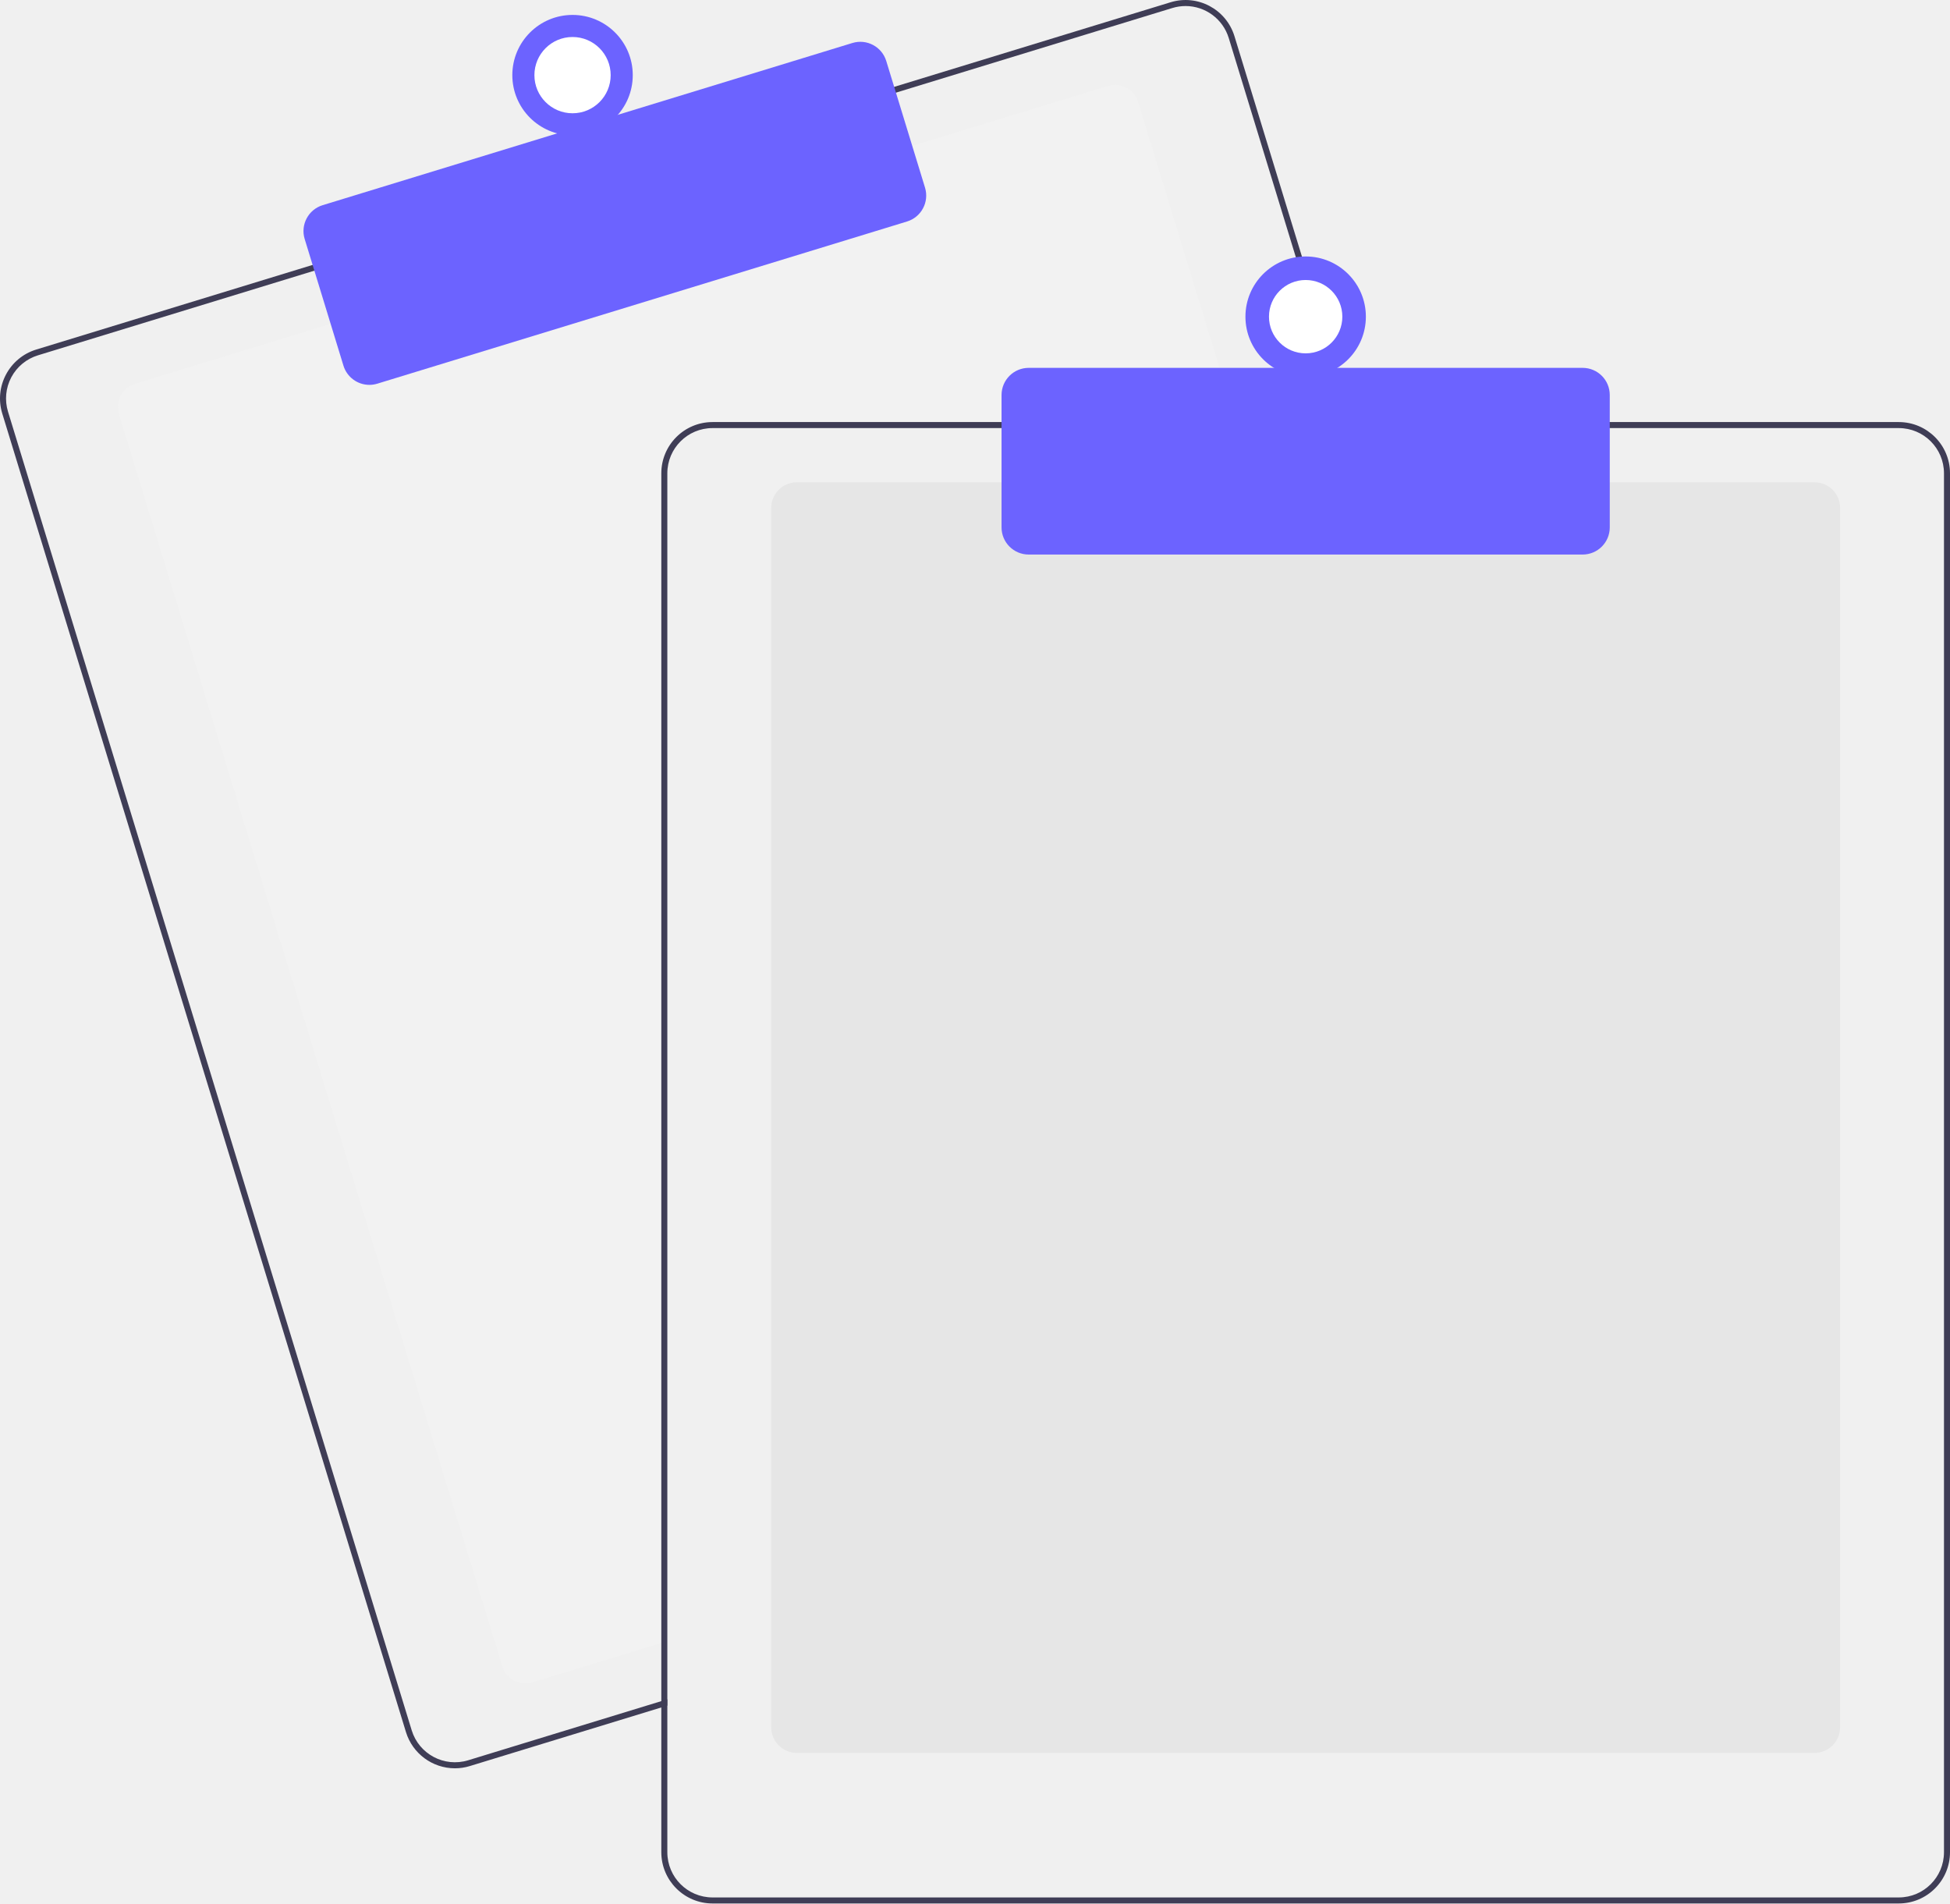
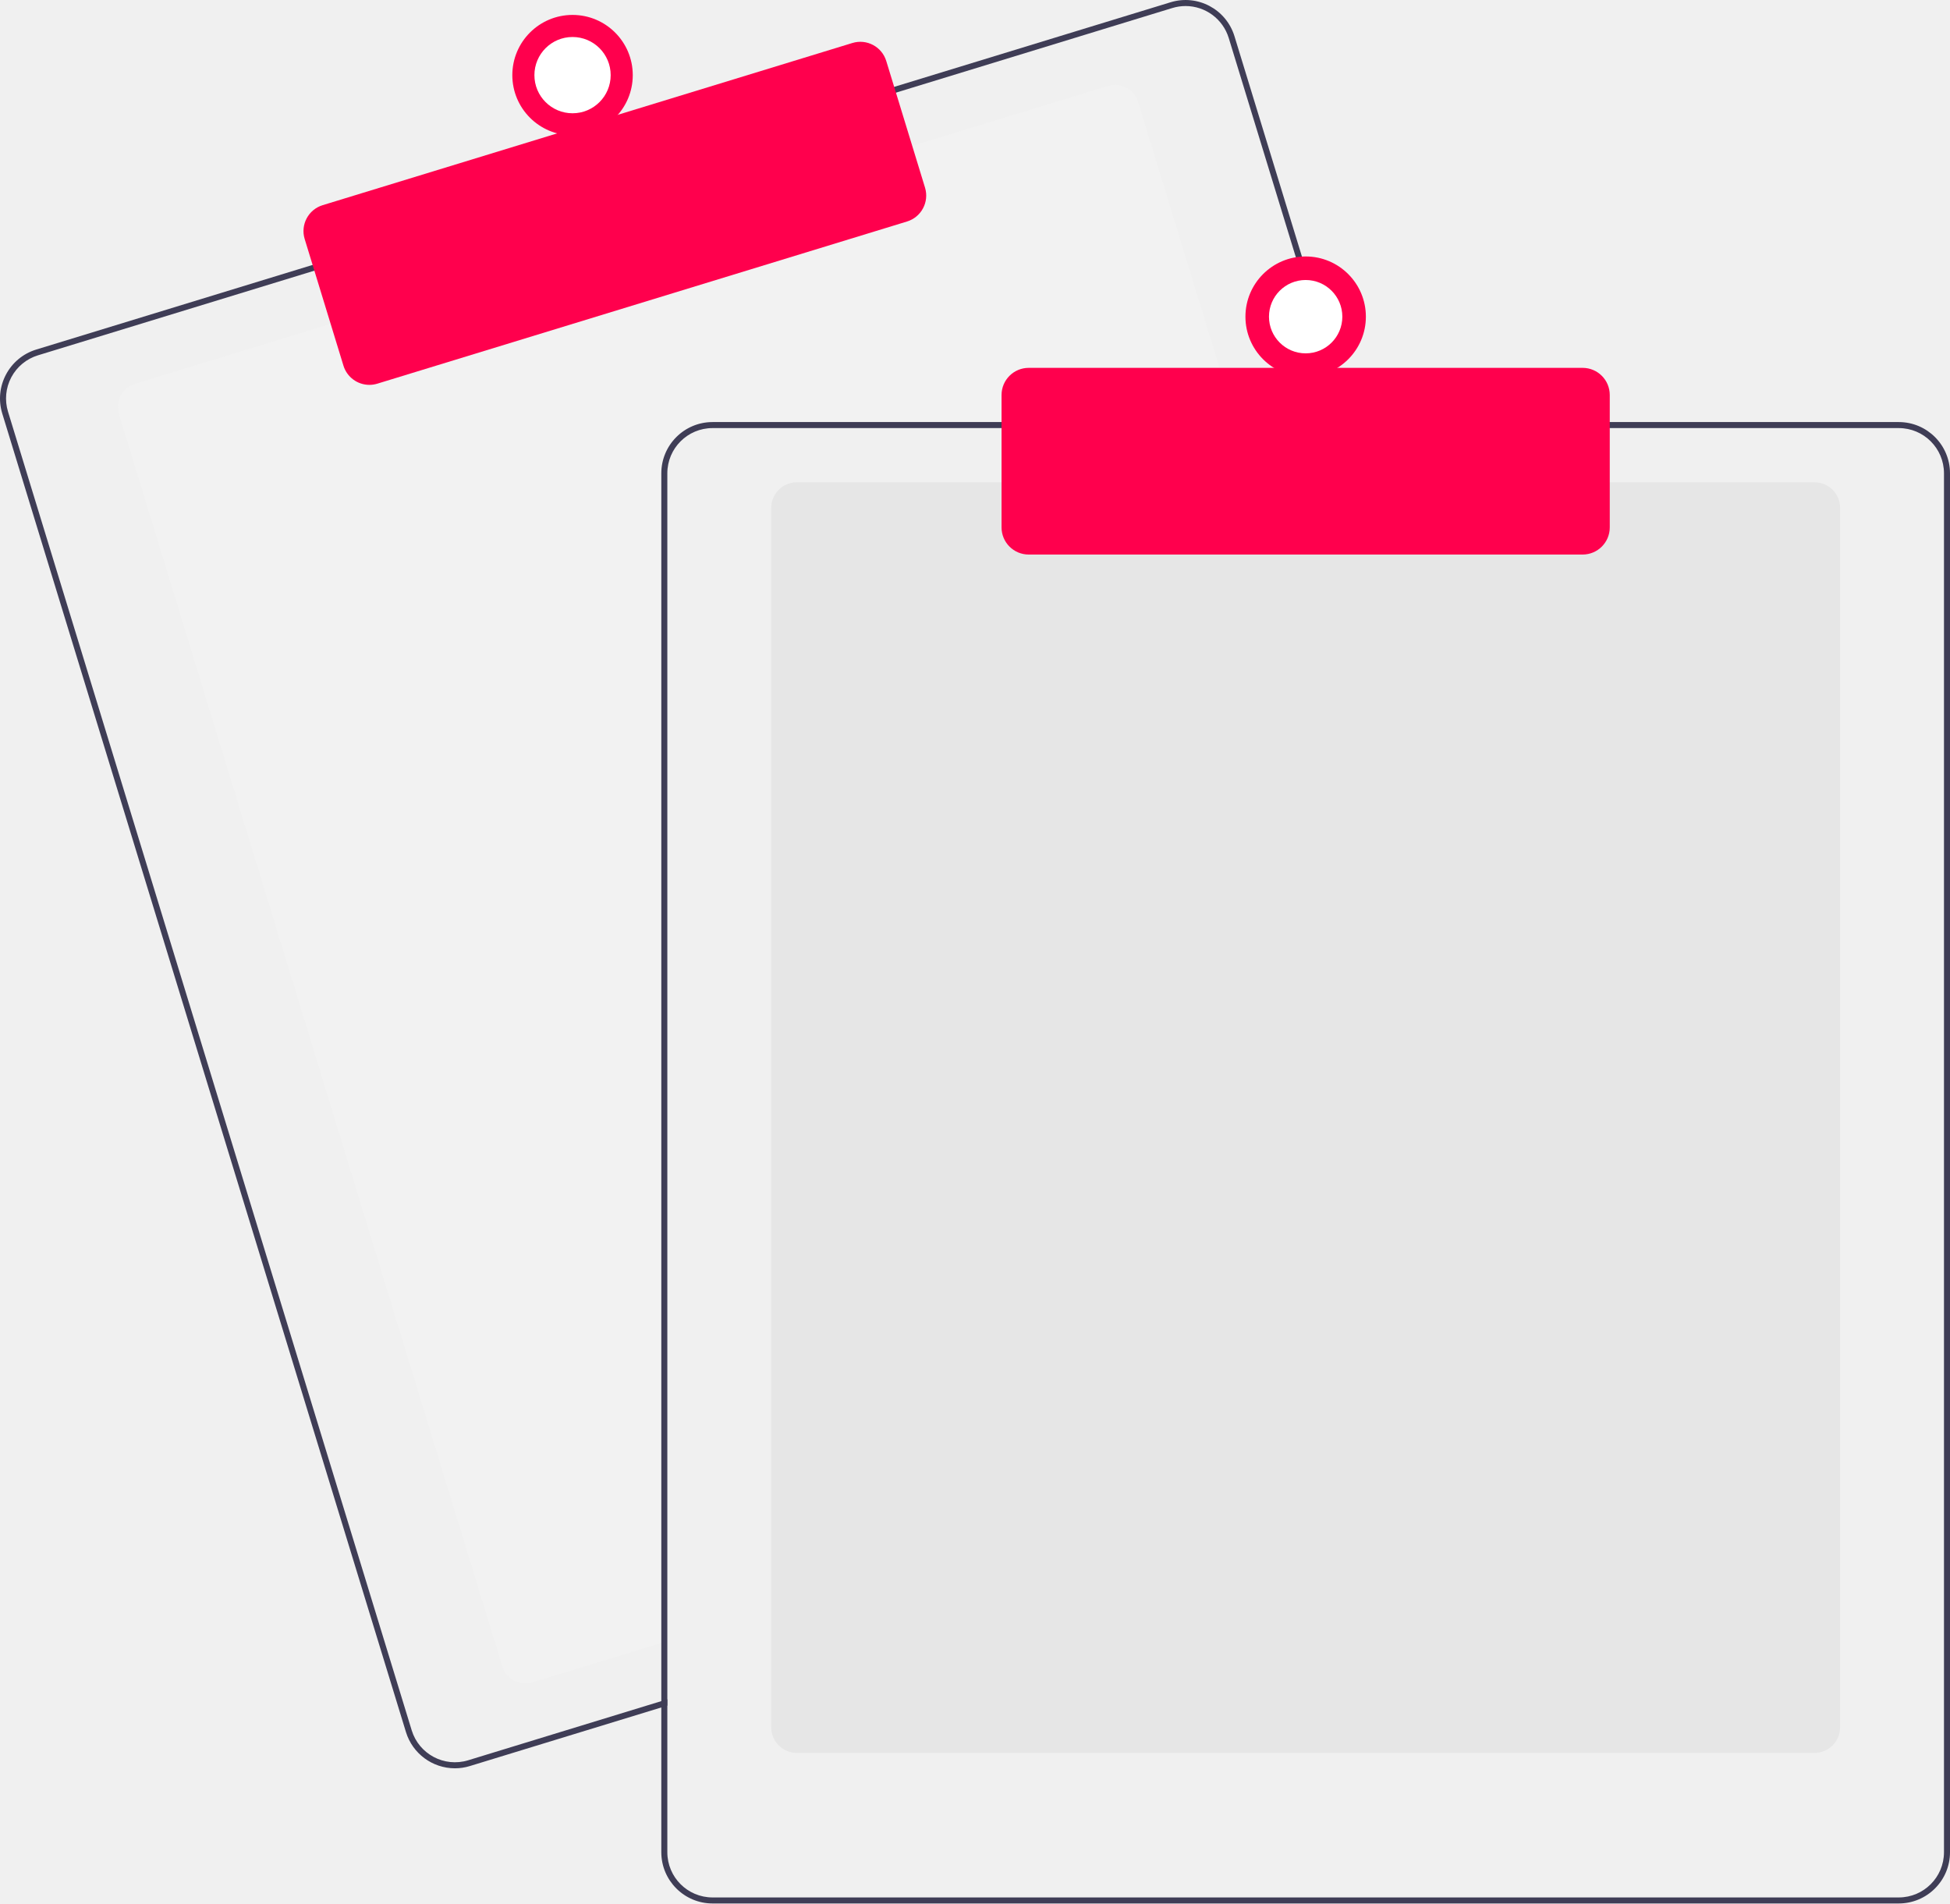
<svg xmlns="http://www.w3.org/2000/svg" data-name="Layer 1" width="647.636" height="632.174" viewBox="0 0 647.636 632.174">
  <path d="M687.328,276.087H512.818a15.018,15.018,0,0,0-15,15v387.85l-2,.61-42.81,13.11a8.007,8.007,0,0,1-9.99-5.31L315.678,271.397a8.003,8.003,0,0,1,5.31-9.99l65.97-20.2,191.25-58.54,65.97-20.2a7.989,7.989,0,0,1,9.99,5.3l32.55,106.32Z" transform="translate(-276.1819 -133.9131)" fill="#f2f2f2" />
  <path d="M725.408,274.087l-39.23-128.14a16.994,16.994,0,0,0-21.23-11.28l-92.75,28.39L380.958,221.607l-92.75,28.4a17.015,17.015,0,0,0-11.28,21.23l134.08,437.93a17.027,17.027,0,0,0,16.26,12.03,16.789,16.789,0,0,0,4.97-.75l63.58-19.46,2-.62v-2.09l-2,.61-64.17,19.65a15.015,15.015,0,0,1-18.73-9.95l-134.07-437.94a14.979,14.979,0,0,1,9.95-18.73l92.75-28.4,191.24-58.54,92.75-28.4a15.156,15.156,0,0,1,4.41-.66,15.015,15.015,0,0,1,14.32,10.61l39.05,127.56.62,2h2.08Z" transform="translate(-276.1819 -133.9131)" fill="#3f3d56" />
-   <path d="M398.863,261.734a9.016,9.016,0,0,1-8.611-6.367l-12.88-42.072a8.999,8.999,0,0,1,5.971-11.24l175.939-53.864a9.009,9.009,0,0,1,11.241,5.971l12.88,42.072a9.01,9.01,0,0,1-5.971,11.241L401.492,261.339A8.976,8.976,0,0,1,398.863,261.734Z" transform="translate(-276.1819 -133.9131)" fill="#6c63ff" />
-   <circle cx="190.154" cy="24.955" r="20" fill="#6c63ff" />
+   <path d="M398.863,261.734a9.016,9.016,0,0,1-8.611-6.367l-12.88-42.072a8.999,8.999,0,0,1,5.971-11.24l175.939-53.864a9.009,9.009,0,0,1,11.241,5.971l12.88,42.072a9.01,9.01,0,0,1-5.971,11.241L401.492,261.339A8.976,8.976,0,0,1,398.863,261.734Z" transform="translate(-276.1819 -133.9131)" fill="#FF004D" />
+   <circle cx="190.154" cy="24.955" r="20" fill="#FF004D" />
  <circle cx="190.154" cy="24.955" r="12.665" fill="#fff" />
  <path d="M878.818,716.087h-338a8.51,8.51,0,0,1-8.5-8.5v-405a8.51,8.51,0,0,1,8.5-8.5h338a8.51,8.51,0,0,1,8.5,8.5v405A8.51,8.51,0,0,1,878.818,716.087Z" transform="translate(-276.1819 -133.9131)" fill="#e6e6e6" />
  <path d="M723.318,274.087h-210.5a17.024,17.024,0,0,0-17,17v407.8l2-.61v-407.19a15.018,15.018,0,0,1,15-15H723.938Zm183.5,0h-394a17.024,17.024,0,0,0-17,17v458a17.024,17.024,0,0,0,17,17h394a17.024,17.024,0,0,0,17-17v-458A17.024,17.024,0,0,0,906.818,274.087Zm15,475a15.018,15.018,0,0,1-15,15h-394a15.018,15.018,0,0,1-15-15v-458a15.018,15.018,0,0,1,15-15h394a15.018,15.018,0,0,1,15,15Z" transform="translate(-276.1819 -133.9131)" fill="#3f3d56" />
-   <path d="M801.818,318.087h-184a9.01,9.01,0,0,1-9-9v-44a9.01,9.01,0,0,1,9-9h184a9.01,9.01,0,0,1,9,9v44A9.01,9.01,0,0,1,801.818,318.087Z" transform="translate(-276.1819 -133.9131)" fill="#6c63ff" />
-   <circle cx="433.636" cy="105.174" r="20" fill="#6c63ff" />
+   <path d="M801.818,318.087h-184a9.01,9.01,0,0,1-9-9v-44a9.01,9.01,0,0,1,9-9h184a9.01,9.01,0,0,1,9,9v44A9.01,9.01,0,0,1,801.818,318.087Z" transform="translate(-276.1819 -133.9131)" fill="#FF004D" />
+   <circle cx="433.636" cy="105.174" r="20" fill="#FF004D" />
  <circle cx="433.636" cy="105.174" r="12.182" fill="#fff" />
</svg>
